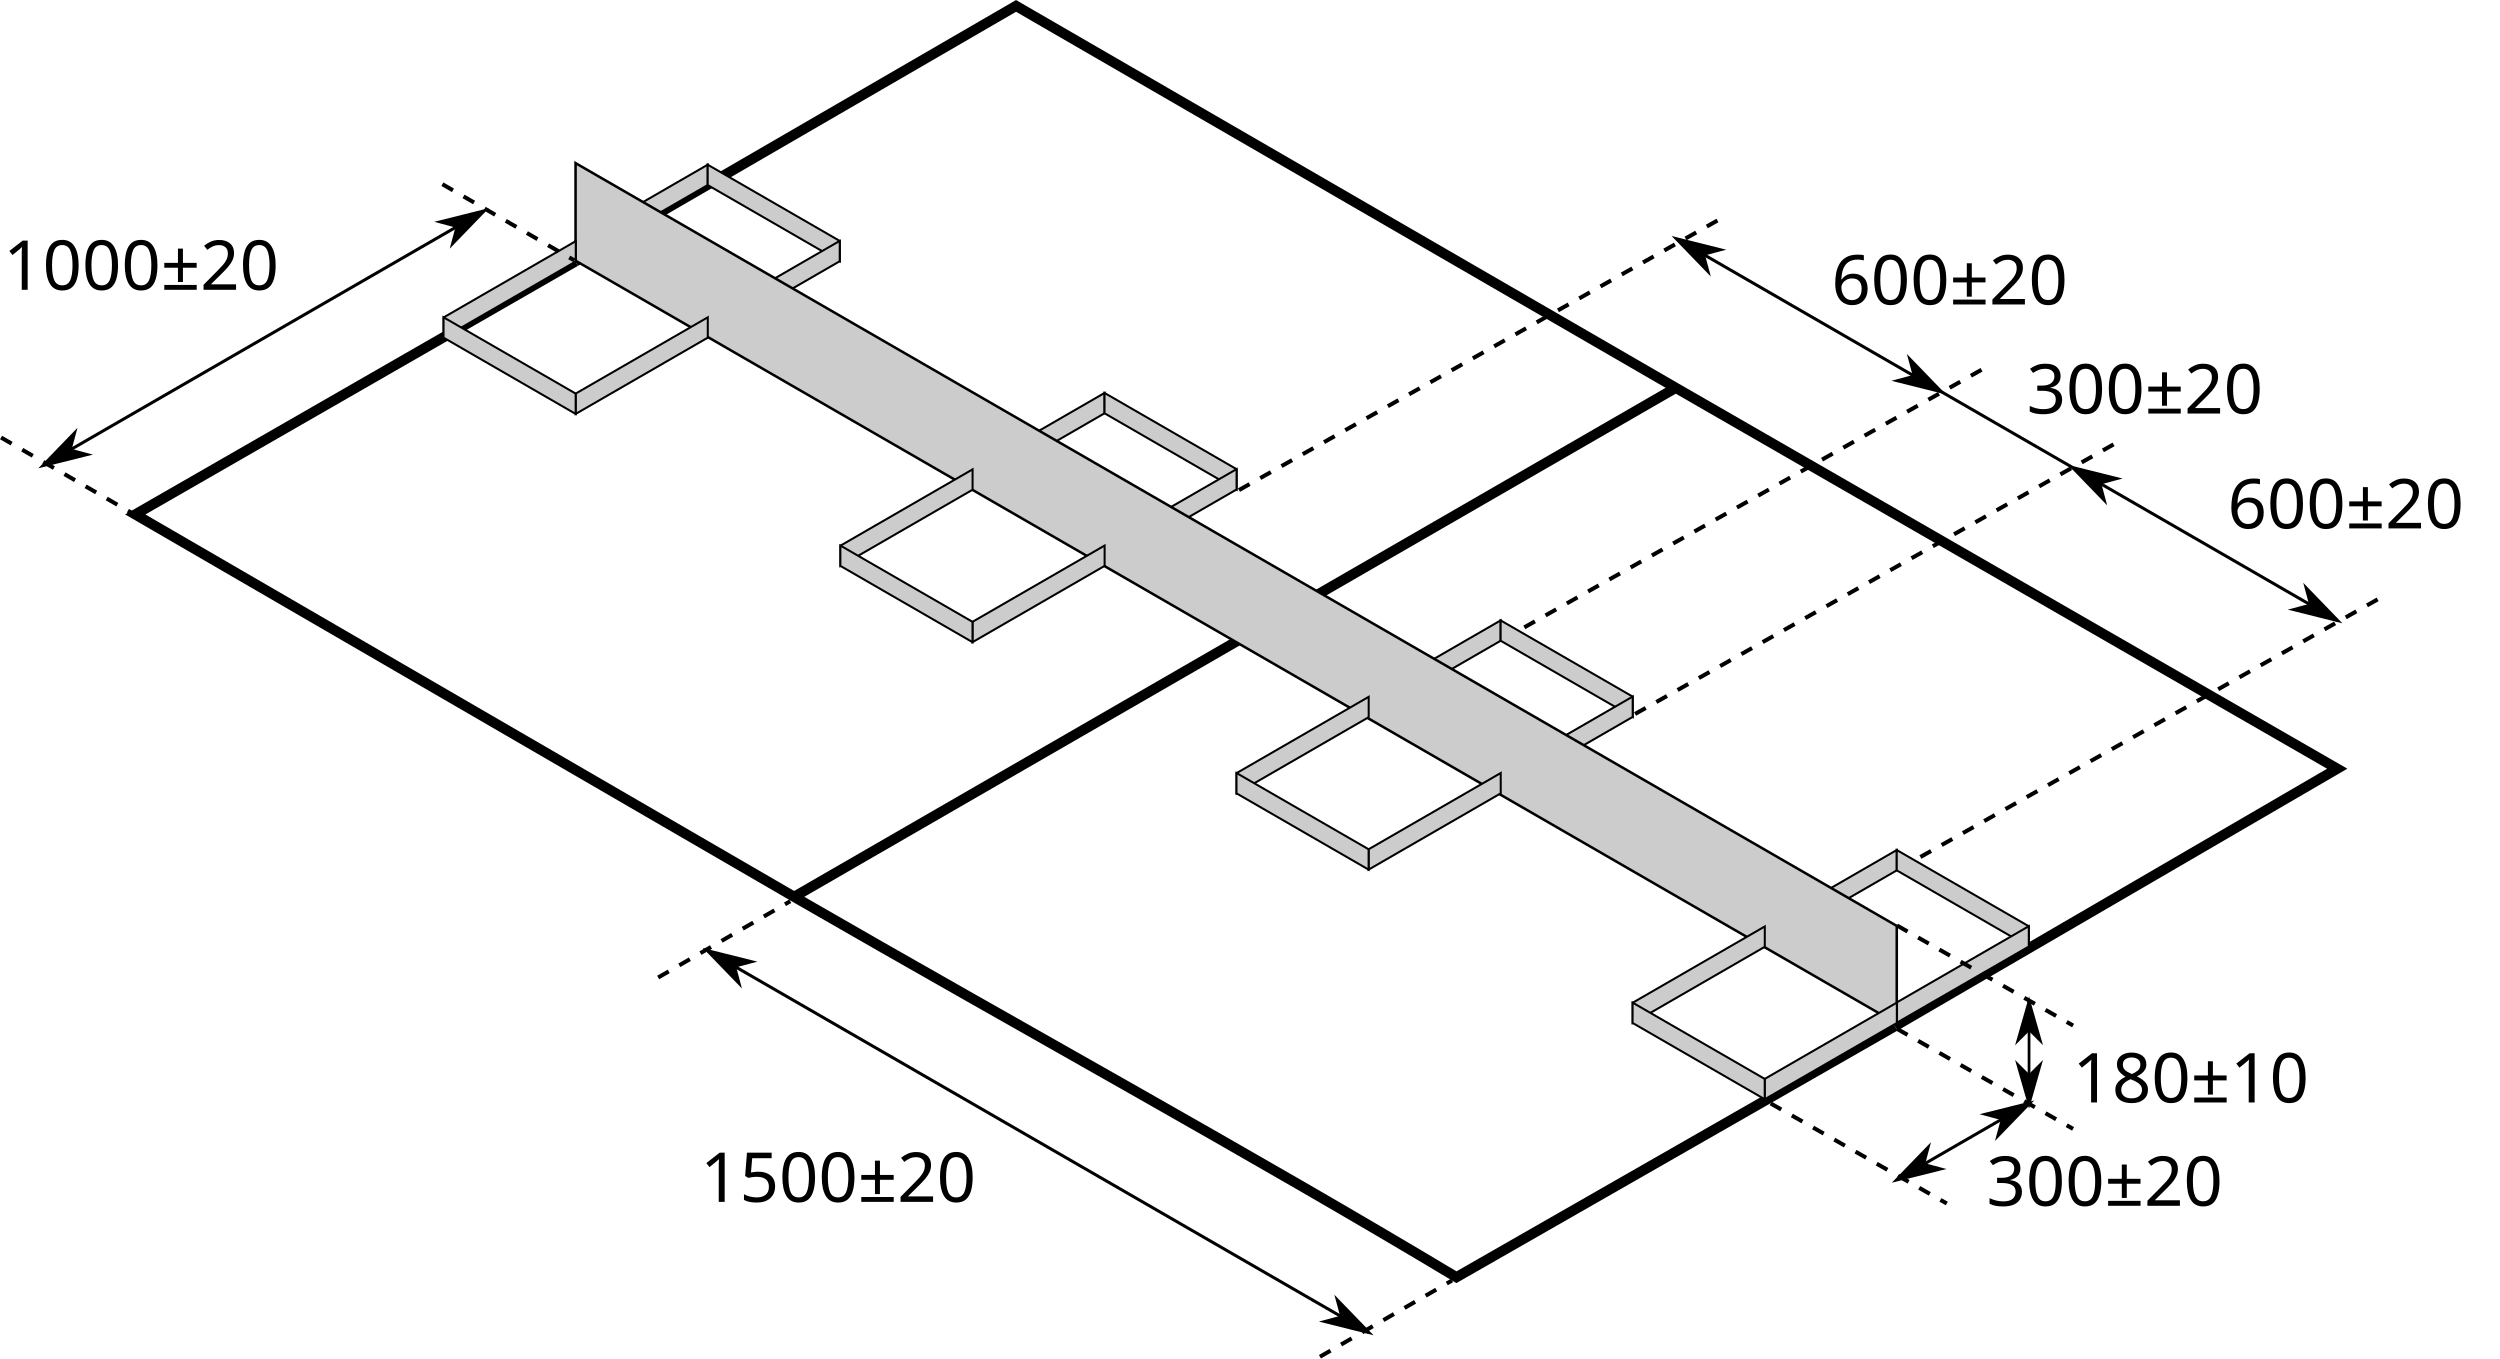
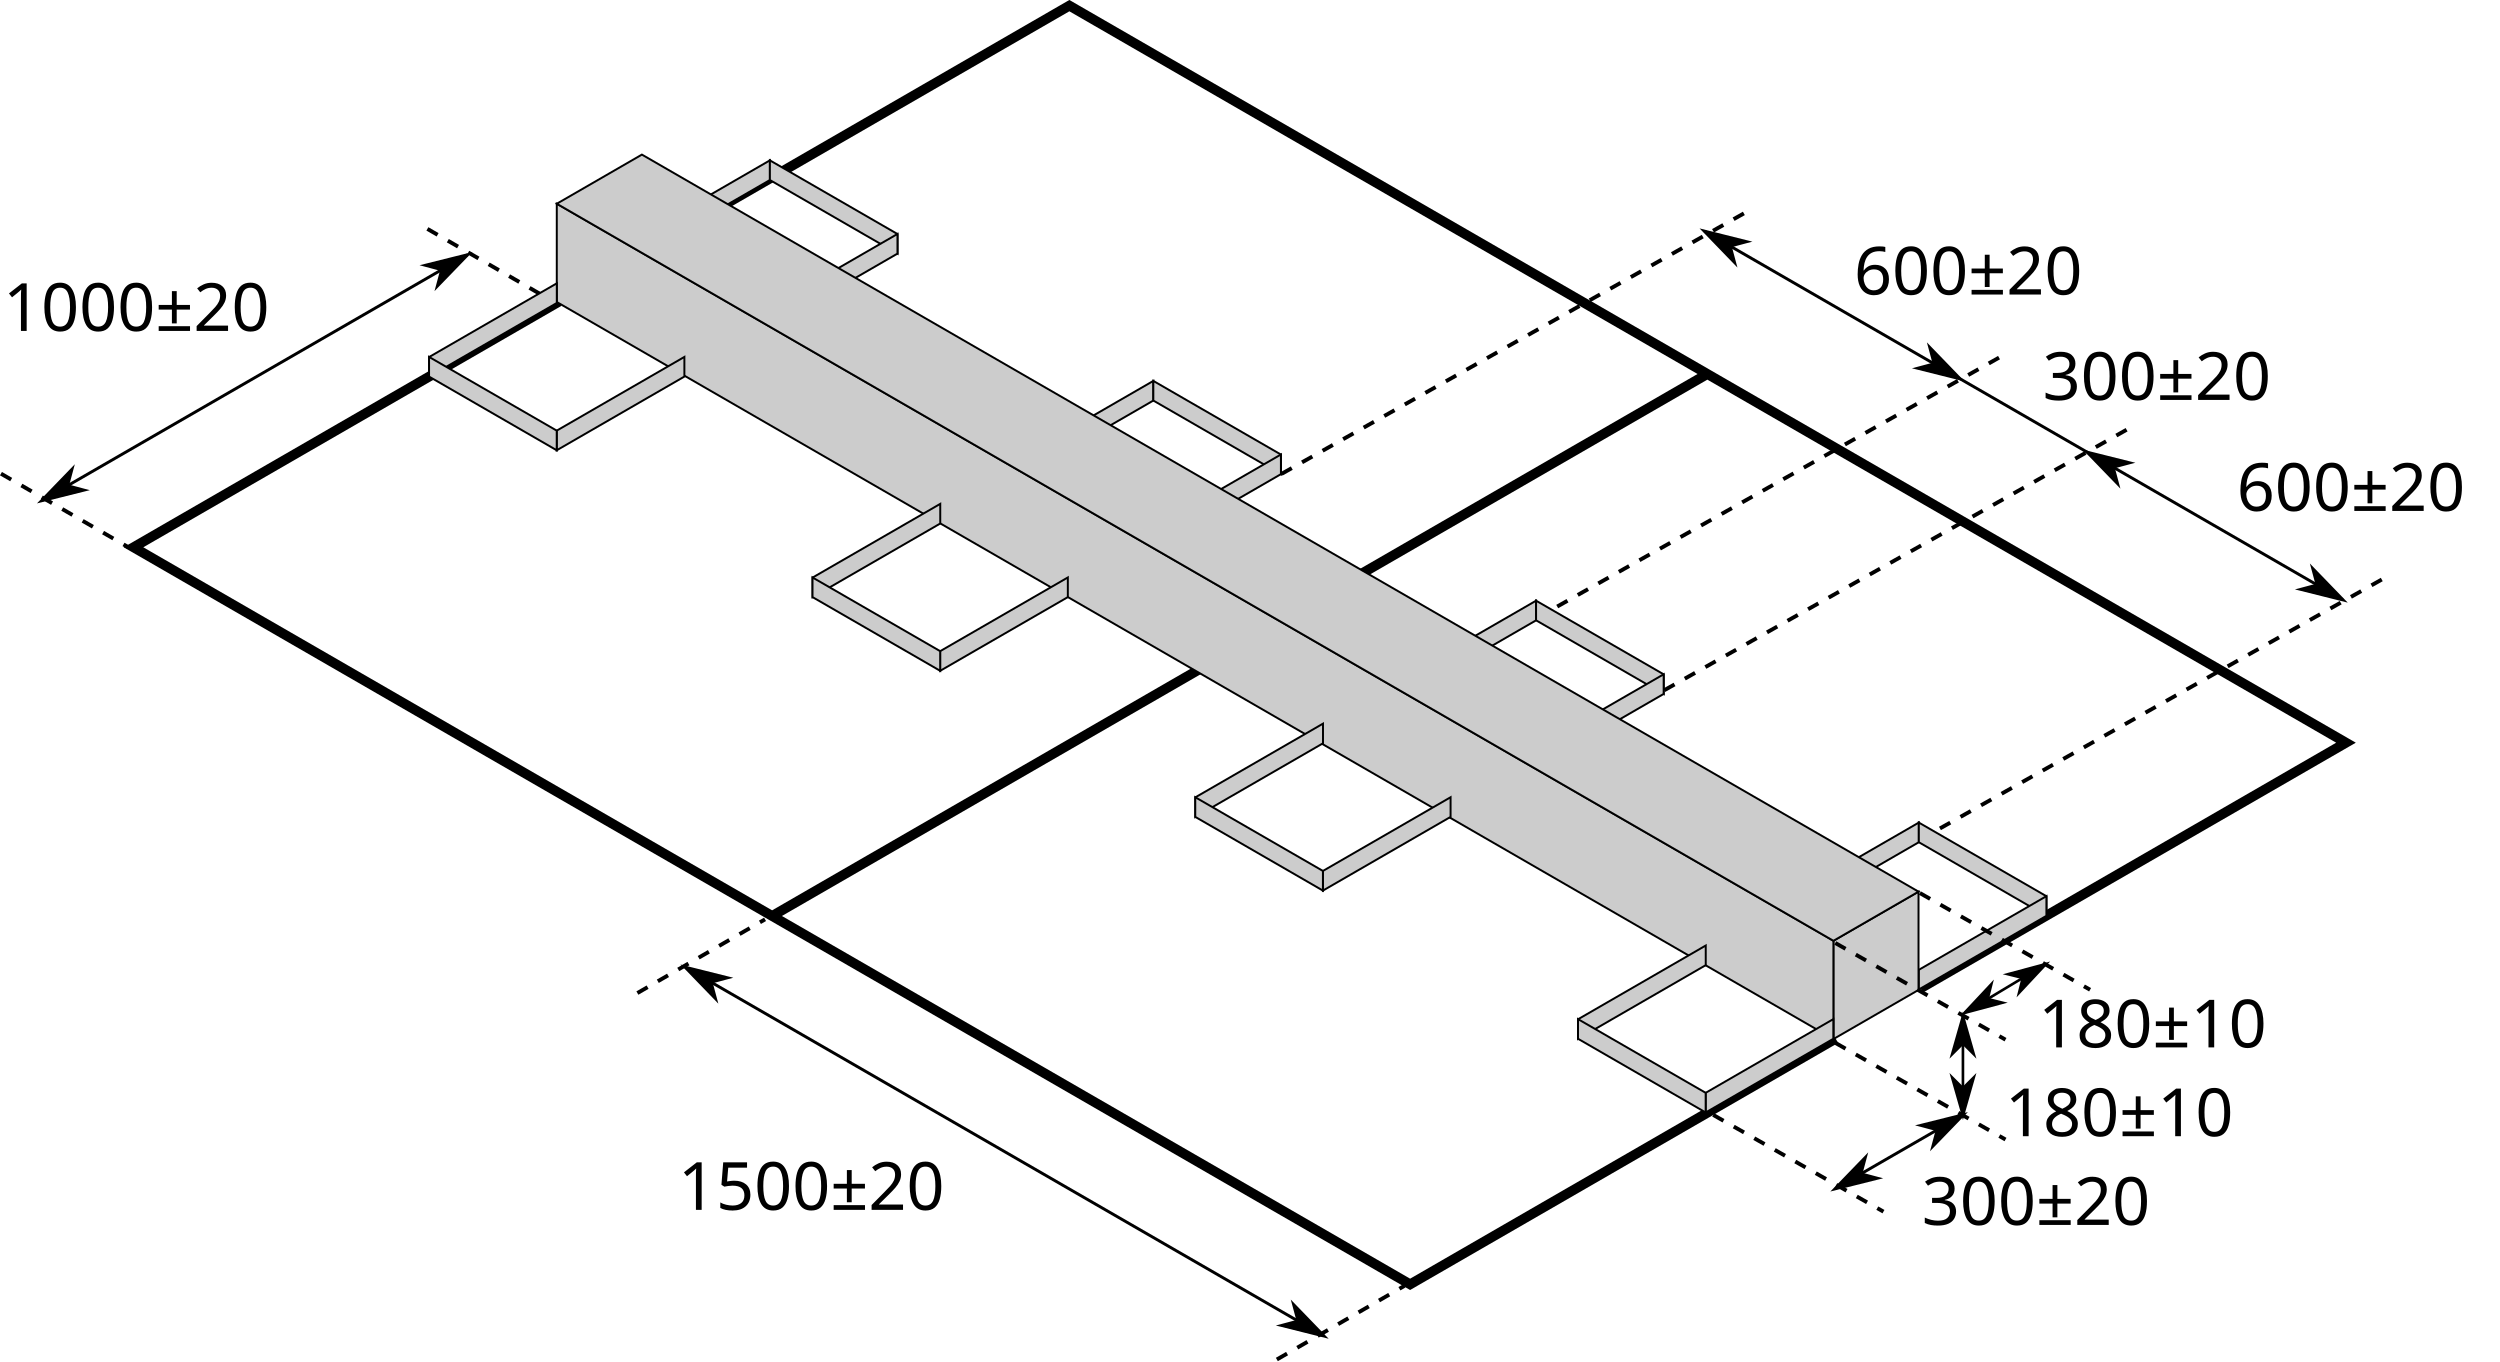
- <svg xmlns="http://www.w3.org/2000/svg" width="870.973" height="473.281" id="svg2" version="1.1">
+ <svg xmlns="http://www.w3.org/2000/svg" width="901.379" height="490.781" id="svg2" version="1.1">
  <defs id="defs4">
    <marker orient="auto" refY="0" refX="0" id="Arrow1Lend" style="overflow:visible">
      <path id="path3969" d="M 0,0 5,-5 -12.5,0 5,5 0,0 z" style="fill-rule:evenodd;stroke:#000000;stroke-width:1pt" transform="matrix(-0.8,0,0,-0.8,-10,0)" />
    </marker>
    <marker orient="auto" refY="0" refX="0" id="Arrow1Lstart" style="overflow:visible">
      <path id="path3966" d="M 0,0 5,-5 -12.5,0 5,5 0,0 z" style="fill-rule:evenodd;stroke:#000000;stroke-width:1pt" transform="matrix(0.8,0,0,0.8,10,0)" />
    </marker>
  </defs>
-   <g id="layer1" transform="translate(-90.9375,-83.28131)">
-     <path style="fill:none;stroke:#000000;stroke-width:3.543;stroke-linecap:butt;stroke-linejoin:miter;stroke-miterlimit:4;stroke-opacity:1;stroke-dasharray:none" d="M 368.199,395.38 675.058,218.215" id="path3850" />
-     <g id="g2995" style="stroke-width:3.543;stroke-miterlimit:4;stroke-dasharray:none" transform="translate(199.426,113.6876)">
-       <path id="path2989" d="M 551.66,327.121 705.777,237.402 475.516,104.814 245.488,-28.346 91.946,60.693" style="fill:none;stroke:#000000;stroke-width:3.543;stroke-linecap:butt;stroke-linejoin:miter;stroke-miterlimit:4;stroke-opacity:1;stroke-dasharray:none" />
-       <path id="path2991" d="m 551.66,327.121 -152.743,87.445 C 328.834,372.477 244.515,326.115 169.516,282.814 L -61.372,148.819 91.946,60.693" style="fill:none;stroke:#000000;stroke-width:3.543;stroke-linecap:butt;stroke-linejoin:miter;stroke-miterlimit:4;stroke-opacity:1;stroke-dasharray:none" />
+   <g id="layer1" transform="translate(-474.5312,384.8438)">
+     <path style="fill:none;stroke:#000000;stroke-width:1.417;stroke-linecap:butt;stroke-linejoin:miter;stroke-miterlimit:4;stroke-opacity:1;stroke-dasharray:4.252, 4.252;stroke-dashoffset:0" d="m 628.63,-302.313 46.029,26.575" id="path3956" />
+     <path id="path3958" d="m 474.88,-214.063 46.029,26.575" style="fill:none;stroke:#000000;stroke-width:1.417;stroke-linecap:butt;stroke-linejoin:miter;stroke-miterlimit:4;stroke-opacity:1;stroke-dasharray:4.252, 4.252;stroke-dashoffset:0" />
+     <path style="fill:none;stroke:#000000;stroke-width:1.063;stroke-linecap:butt;stroke-linejoin:miter;stroke-miterlimit:4;stroke-opacity:1;stroke-dasharray:none;marker-start:url(#Arrow1Lstart);marker-end:url(#Arrow1Lend)" d="m 489.632,-204.37 153.43,-88.583" id="path3960" />
+     <text xml:space="preserve" style="font-size:40px;font-style:normal;font-weight:normal;line-height:125%;letter-spacing:0px;word-spacing:0px;fill:#000000;fill-opacity:1;stroke:none;font-family:Sans" x="475.632" y="-265.52" id="text7220">
+       <tspan id="tspan7222" x="475.632" y="-265.52" style="font-size:24px">1000±20</tspan>
+     </text>
+     <path style="fill:none;stroke:#000000;stroke-width:1.417;stroke-linecap:butt;stroke-linejoin:miter;stroke-miterlimit:4;stroke-opacity:1;stroke-dasharray:4.252, 4.252;stroke-dashoffset:0" d="m 1166.578,-81.979 167.942,-94.62" id="path4970" />
+     <path style="fill:none;stroke:#000000;stroke-width:1.417;stroke-linecap:butt;stroke-linejoin:miter;stroke-miterlimit:4;stroke-opacity:1;stroke-dasharray:4.252, 4.252;stroke-dashoffset:0" d="m 1028.578,-161.979 167.942,-94.62" id="path4968" />
+     <path id="path4966" d="m 1074.578,-135.979 167.942,-94.62" style="fill:none;stroke:#000000;stroke-width:1.417;stroke-linecap:butt;stroke-linejoin:miter;stroke-miterlimit:4;stroke-opacity:1;stroke-dasharray:4.252, 4.252;stroke-dashoffset:0" />
+     <path id="path4972" d="m 936.578,-213.979 167.942,-94.62" style="fill:none;stroke:#000000;stroke-width:1.417;stroke-linecap:butt;stroke-linejoin:miter;stroke-miterlimit:4;stroke-opacity:1;stroke-dasharray:4.252, 4.252;stroke-dashoffset:0" />
+     <path style="fill:none;stroke:#000000;stroke-width:1.063;stroke-linecap:butt;stroke-linejoin:miter;stroke-miterlimit:4;stroke-opacity:1;stroke-dasharray:none;marker-start:url(#Arrow1Lstart);marker-end:url(#Arrow1Lend)" d="m 1089.091,-301.465 92.058,53.15" id="path6448" />
+     <path style="fill:none;stroke:#000000;stroke-width:1.063;stroke-linecap:butt;stroke-linejoin:miter;stroke-miterlimit:4;stroke-opacity:1;stroke-dasharray:none;marker-start:url(#Arrow1Lstart);marker-end:url(#Arrow1Lend)" d="m 1227.177,-221.74 92.058,53.15" id="path6450" />
+     <path style="fill:none;stroke:#000000;stroke-width:1.063;stroke-linecap:butt;stroke-linejoin:miter;stroke-miterlimit:4;stroke-opacity:1;stroke-dasharray:none" d="m 1181.149,-248.315 46.029,26.575" id="path6820" />
+     <text xml:space="preserve" style="font-size:40px;font-style:normal;font-weight:normal;line-height:125%;letter-spacing:0px;word-spacing:0px;fill:#000000;fill-opacity:1;stroke:none;font-family:Sans" x="1143" y="-278.638" id="text7196">
+       <tspan id="tspan7198" x="1143" y="-278.638" style="font-size:24px">600±20</tspan>
+     </text>
+     <text id="text7200" y="-240.638" x="1211" style="font-size:40px;font-style:normal;font-weight:normal;line-height:125%;letter-spacing:0px;word-spacing:0px;fill:#000000;fill-opacity:1;stroke:none;font-family:Sans" xml:space="preserve">
+       <tspan style="font-size:24px" y="-240.638" x="1211" id="tspan7202">300±20</tspan>
+     </text>
+     <text xml:space="preserve" style="font-size:40px;font-style:normal;font-weight:normal;line-height:125%;letter-spacing:0px;word-spacing:0px;fill:#000000;fill-opacity:1;stroke:none;font-family:Sans" x="1281" y="-200.638" id="text7204">
+       <tspan id="tspan7206" x="1281" y="-200.638" style="font-size:24px">600±20</tspan>
+     </text>
+     <path d="M 753.549,-54.947 906.979,-143.529 M 1136.38,-10.356 982.95,78.227 753.129,-54.46 522.661,-187.521 l 153.43,-88.583" style="fill:none;stroke:#000000;stroke-width:3.543;stroke-linecap:butt;stroke-linejoin:miter;stroke-miterlimit:4;stroke-opacity:1;stroke-dasharray:none" id="path7277" />
+     <path id="path7273" style="fill:none;stroke:#000000;stroke-width:3.543;stroke-linecap:butt;stroke-linejoin:miter;stroke-miterlimit:4;stroke-opacity:1;stroke-dasharray:none" d="m 1089.492,-249.638 -153.43,88.583 m -229.401,-133.173 153.43,-88.583 229.821,132.687 230.469,133.061 -153.43,88.583" />
+     <g id="g7242" transform="translate(414.6219,-467.6905)">
+       <g style="fill:#cccccc" transform="matrix(-1,0,0,-1,1258.061,731.9825)" id="g3863">
+         <path transform="translate(0,2.5390623e-6)" id="path3865" d="m 552.347,325.984 -46.029,26.575 0,-7.087 46.029,-26.575 z" style="fill:#cccccc;stroke:#000000;stroke-width:0.709;stroke-linecap:butt;stroke-linejoin:miter;stroke-miterlimit:4;stroke-opacity:1;stroke-dasharray:none" />
+         <path transform="translate(0,2.5390623e-6)" id="path3869" d="m 460.289,318.898 46.029,26.575 0,7.087 -46.029,-26.575 z" style="fill:#cccccc;fill-opacity:1;stroke:#000000;stroke-width:0.709;stroke-linecap:butt;stroke-linejoin:miter;stroke-miterlimit:4;stroke-opacity:1;stroke-dasharray:none" />
+         <path style="fill:#cccccc;stroke:#000000;stroke-width:0.709;stroke-linecap:butt;stroke-linejoin:miter;stroke-miterlimit:4;stroke-opacity:1;stroke-dasharray:none" d="m 506.347,299.448 -46.029,26.575 0,-7.087 46.029,-26.575 z" id="path3867" />
+       </g>
+       <g id="g3903" transform="matrix(-1,0,0,-1,843.8094,493.2249)" style="fill:#cccccc">
+         <path style="fill:#cccccc;stroke:#000000;stroke-width:0.709;stroke-linecap:butt;stroke-linejoin:miter;stroke-miterlimit:4;stroke-opacity:1;stroke-dasharray:none" d="m 552.347,325.984 -46.029,26.575 0,-7.087 46.029,-26.575 z" id="path3905" transform="translate(0,2.5390623e-6)" />
+         <path style="fill:#cccccc;fill-opacity:1;stroke:#000000;stroke-width:0.709;stroke-linecap:butt;stroke-linejoin:miter;stroke-miterlimit:4;stroke-opacity:1;stroke-dasharray:none" d="m 460.289,318.898 46.029,26.575 0,7.087 -46.029,-26.575 z" id="path3907" transform="translate(0,2.5390623e-6)" />
+         <path id="path3909" d="m 506.347,299.448 -46.029,26.575 0,-7.087 46.029,-26.575 z" style="fill:#cccccc;stroke:#000000;stroke-width:0.709;stroke-linecap:butt;stroke-linejoin:miter;stroke-miterlimit:4;stroke-opacity:1;stroke-dasharray:none" />
+       </g>
+       <g style="fill:#cccccc" transform="matrix(-1,0,0,-1,982.062,572.7401)" id="g3887">
+         <path transform="translate(0,2.5390623e-6)" id="path3889" d="m 552.347,325.984 -46.029,26.575 0,-7.087 46.029,-26.575 z" style="fill:#cccccc;stroke:#000000;stroke-width:0.709;stroke-linecap:butt;stroke-linejoin:miter;stroke-miterlimit:4;stroke-opacity:1;stroke-dasharray:none" />
+         <path transform="translate(0,2.5390623e-6)" id="path3891" d="m 460.289,318.898 46.029,26.575 0,7.087 -46.029,-26.575 z" style="fill:#cccccc;fill-opacity:1;stroke:#000000;stroke-width:0.709;stroke-linecap:butt;stroke-linejoin:miter;stroke-miterlimit:4;stroke-opacity:1;stroke-dasharray:none" />
+         <path style="fill:#cccccc;stroke:#000000;stroke-width:0.709;stroke-linecap:butt;stroke-linejoin:miter;stroke-miterlimit:4;stroke-opacity:1;stroke-dasharray:none" d="m 506.347,299.448 -46.029,26.575 0,-7.087 46.029,-26.575 z" id="path3893" />
+       </g>
+       <g id="g3871" transform="matrix(-1,0,0,-1,1120.061,651.9825)" style="fill:#cccccc">
+         <path style="fill:#cccccc;stroke:#000000;stroke-width:0.709;stroke-linecap:butt;stroke-linejoin:miter;stroke-miterlimit:4;stroke-opacity:1;stroke-dasharray:none" d="m 552.347,325.984 -46.029,26.575 0,-7.087 46.029,-26.575 z" id="path3873" transform="translate(0,2.5390623e-6)" />
+         <path style="fill:#cccccc;fill-opacity:1;stroke:#000000;stroke-width:0.709;stroke-linecap:butt;stroke-linejoin:miter;stroke-miterlimit:4;stroke-opacity:1;stroke-dasharray:none" d="m 460.289,318.898 46.029,26.575 0,7.087 -46.029,-26.575 z" id="path3875" transform="translate(0,2.5390623e-6)" />
+         <path id="path3877" d="m 506.347,299.448 -46.029,26.575 0,-7.087 46.029,-26.575 z" style="fill:#cccccc;stroke:#000000;stroke-width:0.709;stroke-linecap:butt;stroke-linejoin:miter;stroke-miterlimit:4;stroke-opacity:1;stroke-dasharray:none" />
+       </g>
    </g>
-     <path style="fill:none;stroke:#000000;stroke-width:1.417;stroke-linecap:butt;stroke-linejoin:miter;stroke-miterlimit:4;stroke-opacity:1;stroke-dasharray:4.252, 4.252;stroke-dashoffset:0" d="M 752.578,386.021 920.52,291.402" id="path4970" />
-     <g id="g3863" transform="matrix(-1,0,0,-1,1258.061,731.9825)" style="fill:#cccccc">
-       <path style="fill:#cccccc;stroke:#000000;stroke-width:0.709;stroke-linecap:butt;stroke-linejoin:miter;stroke-miterlimit:4;stroke-opacity:1;stroke-dasharray:none" d="m 552.347,325.984 -46.029,26.575 0,-7.087 46.029,-26.575 z" id="path3865" transform="translate(0,2.5390623e-6)" />
-       <path style="fill:#cccccc;fill-opacity:1;stroke:#000000;stroke-width:0.709;stroke-linecap:butt;stroke-linejoin:miter;stroke-miterlimit:4;stroke-opacity:1;stroke-dasharray:none" d="m 460.289,318.898 46.029,26.575 0,7.087 -46.029,-26.575 z" id="path3869" transform="translate(0,2.5390623e-6)" />
-       <path id="path3867" d="m 506.347,299.448 -46.029,26.575 0,-7.087 46.029,-26.575 z" style="fill:#cccccc;stroke:#000000;stroke-width:0.709;stroke-linecap:butt;stroke-linejoin:miter;stroke-miterlimit:4;stroke-opacity:1;stroke-dasharray:none" />
+     <g id="g7266" transform="translate(214.9901,-424.7716)" style="stroke-width:0.709;stroke-miterlimit:4;stroke-dasharray:none">
+       <path transform="translate(90.9375,-864.3036)" id="path7260" d="m 829.641,1278.87 0,-35.433 30.686,-17.716 0,35.433 z" style="fill:#cccccc;fill-opacity:1;stroke:#000000;stroke-width:0.709;stroke-linecap:butt;stroke-linejoin:miter;stroke-miterlimit:4;stroke-opacity:1;stroke-dasharray:none" />
+       <path transform="translate(90.9375,-864.3036)" id="path7262" d="m 829.641,1243.437 -460.289,-265.748 0,35.433 460.289,265.748 z" style="fill:#cccccc;fill-opacity:1;stroke:#000000;stroke-width:0.709;stroke-linecap:butt;stroke-linejoin:miter;stroke-miterlimit:4;stroke-opacity:1;stroke-dasharray:none" />
+       <path transform="translate(90.9375,-864.3036)" id="path7264" d="m 369.352,977.689 30.686,-17.717 460.289,265.748 -30.686,17.716 z" style="fill:#cccccc;fill-opacity:1;stroke:#000000;stroke-width:0.709;stroke-linecap:butt;stroke-linejoin:miter;stroke-miterlimit:4;stroke-opacity:1;stroke-dasharray:none" />
    </g>
    <g id="g2999" transform="translate(-459.8929,-268.6148)" style="stroke-width:0.886;stroke-miterlimit:4;stroke-dasharray:none" />
-     <g style="fill:#cccccc" transform="matrix(-1,0,0,-1,843.8094,493.2249)" id="g3903">
-       <path transform="translate(0,2.5390623e-6)" id="path3905" d="m 552.347,325.984 -46.029,26.575 0,-7.087 46.029,-26.575 z" style="fill:#cccccc;stroke:#000000;stroke-width:0.709;stroke-linecap:butt;stroke-linejoin:miter;stroke-miterlimit:4;stroke-opacity:1;stroke-dasharray:none" />
-       <path transform="translate(0,2.5390623e-6)" id="path3907" d="m 460.289,318.898 46.029,26.575 0,7.087 -46.029,-26.575 z" style="fill:#cccccc;fill-opacity:1;stroke:#000000;stroke-width:0.709;stroke-linecap:butt;stroke-linejoin:miter;stroke-miterlimit:4;stroke-opacity:1;stroke-dasharray:none" />
-       <path style="fill:#cccccc;stroke:#000000;stroke-width:0.709;stroke-linecap:butt;stroke-linejoin:miter;stroke-miterlimit:4;stroke-opacity:1;stroke-dasharray:none" d="m 506.347,299.448 -46.029,26.575 0,-7.087 46.029,-26.575 z" id="path3909" />
+     <g id="g7224" transform="translate(383.7666,-449.9846)">
+       <g transform="translate(-214.8266,-125.0701)" id="g3911" style="fill:#cccccc">
+         <path transform="translate(0,2.5390623e-6)" id="path3913" d="m 552.347,325.984 -46.029,26.575 0,-7.087 46.029,-26.575 z" style="fill:#cccccc;stroke:#000000;stroke-width:0.709;stroke-linecap:butt;stroke-linejoin:miter;stroke-miterlimit:4;stroke-opacity:1;stroke-dasharray:none" />
+         <path style="fill:#cccccc;stroke:#000000;stroke-width:0.709;stroke-linecap:butt;stroke-linejoin:miter;stroke-miterlimit:4;stroke-opacity:1;stroke-dasharray:none" d="m 506.347,299.448 -46.029,26.575 0,-7.087 46.029,-26.575 z" id="path3915" />
+         <path transform="translate(0,2.5390623e-6)" id="path3917" d="m 460.289,318.898 46.029,26.575 0,7.087 -46.029,-26.575 z" style="fill:#cccccc;fill-opacity:1;stroke:#000000;stroke-width:0.709;stroke-linecap:butt;stroke-linejoin:miter;stroke-miterlimit:4;stroke-opacity:1;stroke-dasharray:none" />
+       </g>
+       <g transform="translate(199.426,113.6876)" style="fill:#cccccc" id="g3858">
+         <path style="fill:#cccccc;stroke:#000000;stroke-width:0.709;stroke-linecap:butt;stroke-linejoin:miter;stroke-miterlimit:4;stroke-opacity:1;stroke-dasharray:none" d="m 552.347,325.984 -46.029,26.575 0,-7.087 46.029,-26.575 z" id="path3852" transform="translate(0,2.5390623e-6)" />
+         <path id="path3854" d="m 506.347,299.448 -46.029,26.575 0,-7.087 46.029,-26.575 z" style="fill:#cccccc;stroke:#000000;stroke-width:0.709;stroke-linecap:butt;stroke-linejoin:miter;stroke-miterlimit:4;stroke-opacity:1;stroke-dasharray:none" />
+         <path style="fill:#cccccc;fill-opacity:1;stroke:#000000;stroke-width:0.709;stroke-linecap:butt;stroke-linejoin:miter;stroke-miterlimit:4;stroke-opacity:1;stroke-dasharray:none" d="m 460.289,318.898 46.029,26.575 0,7.087 -46.029,-26.575 z" id="path3856" transform="translate(0,2.5390623e-6)" />
+       </g>
+       <g transform="translate(61.42604,33.68755)" id="g3879" style="fill:#cccccc">
+         <path transform="translate(0,2.5390623e-6)" id="path3881" d="m 552.347,325.984 -46.029,26.575 0,-7.087 46.029,-26.575 z" style="fill:#cccccc;stroke:#000000;stroke-width:0.709;stroke-linecap:butt;stroke-linejoin:miter;stroke-miterlimit:4;stroke-opacity:1;stroke-dasharray:none" />
+         <path style="fill:#cccccc;stroke:#000000;stroke-width:0.709;stroke-linecap:butt;stroke-linejoin:miter;stroke-miterlimit:4;stroke-opacity:1;stroke-dasharray:none" d="m 506.347,299.448 -46.029,26.575 0,-7.087 46.029,-26.575 z" id="path3883" />
+         <path transform="translate(0,2.5390623e-6)" id="path3885" d="m 460.289,318.898 46.029,26.575 0,7.087 -46.029,-26.575 z" style="fill:#cccccc;fill-opacity:1;stroke:#000000;stroke-width:0.709;stroke-linecap:butt;stroke-linejoin:miter;stroke-miterlimit:4;stroke-opacity:1;stroke-dasharray:none" />
+       </g>
+       <g style="fill:#cccccc" id="g3895" transform="translate(-76.57396,-45.55484)">
+         <path style="fill:#cccccc;stroke:#000000;stroke-width:0.709;stroke-linecap:butt;stroke-linejoin:miter;stroke-miterlimit:4;stroke-opacity:1;stroke-dasharray:none" d="m 552.347,325.984 -46.029,26.575 0,-7.087 46.029,-26.575 z" id="path3897" transform="translate(0,2.5390623e-6)" />
+         <path id="path3899" d="m 506.347,299.448 -46.029,26.575 0,-7.087 46.029,-26.575 z" style="fill:#cccccc;stroke:#000000;stroke-width:0.709;stroke-linecap:butt;stroke-linejoin:miter;stroke-miterlimit:4;stroke-opacity:1;stroke-dasharray:none" />
+         <path style="fill:#cccccc;fill-opacity:1;stroke:#000000;stroke-width:0.709;stroke-linecap:butt;stroke-linejoin:miter;stroke-miterlimit:4;stroke-opacity:1;stroke-dasharray:none" d="m 460.289,318.898 46.029,26.575 0,7.087 -46.029,-26.575 z" id="path3901" transform="translate(0,2.5390623e-6)" />
+       </g>
    </g>
-     <g id="g3887" transform="matrix(-1,0,0,-1,982.062,572.7401)" style="fill:#cccccc">
-       <path style="fill:#cccccc;stroke:#000000;stroke-width:0.709;stroke-linecap:butt;stroke-linejoin:miter;stroke-miterlimit:4;stroke-opacity:1;stroke-dasharray:none" d="m 552.347,325.984 -46.029,26.575 0,-7.087 46.029,-26.575 z" id="path3889" transform="translate(0,2.5390623e-6)" />
-       <path style="fill:#cccccc;fill-opacity:1;stroke:#000000;stroke-width:0.709;stroke-linecap:butt;stroke-linejoin:miter;stroke-miterlimit:4;stroke-opacity:1;stroke-dasharray:none" d="m 460.289,318.898 46.029,26.575 0,7.087 -46.029,-26.575 z" id="path3891" transform="translate(0,2.5390623e-6)" />
-       <path id="path3893" d="m 506.347,299.448 -46.029,26.575 0,-7.087 46.029,-26.575 z" style="fill:#cccccc;stroke:#000000;stroke-width:0.709;stroke-linecap:butt;stroke-linejoin:miter;stroke-miterlimit:4;stroke-opacity:1;stroke-dasharray:none" />
-     </g>
-     <path style="fill:none;stroke:#000000;stroke-width:1.417;stroke-linecap:butt;stroke-linejoin:miter;stroke-miterlimit:4;stroke-opacity:1;stroke-dasharray:4.252, 4.252;stroke-dashoffset:0" d="M 614.578,306.021 782.52,211.402" id="path4968" />
-     <g style="fill:#cccccc" transform="matrix(-1,0,0,-1,1120.061,651.9825)" id="g3871">
-       <path transform="translate(0,2.5390623e-6)" id="path3873" d="m 552.347,325.984 -46.029,26.575 0,-7.087 46.029,-26.575 z" style="fill:#cccccc;stroke:#000000;stroke-width:0.709;stroke-linecap:butt;stroke-linejoin:miter;stroke-miterlimit:4;stroke-opacity:1;stroke-dasharray:none" />
-       <path transform="translate(0,2.5390623e-6)" id="path3875" d="m 460.289,318.898 46.029,26.575 0,7.087 -46.029,-26.575 z" style="fill:#cccccc;fill-opacity:1;stroke:#000000;stroke-width:0.709;stroke-linecap:butt;stroke-linejoin:miter;stroke-miterlimit:4;stroke-opacity:1;stroke-dasharray:none" />
-       <path style="fill:#cccccc;stroke:#000000;stroke-width:0.709;stroke-linecap:butt;stroke-linejoin:miter;stroke-miterlimit:4;stroke-opacity:1;stroke-dasharray:none" d="m 506.347,299.448 -46.029,26.575 0,-7.087 46.029,-26.575 z" id="path3877" />
-     </g>
-     <g id="g3078" style="fill:#cccccc;fill-opacity:1;stroke-width:0.886;stroke-miterlimit:4;stroke-dasharray:none" transform="translate(200.0867,114.1697)">
-       <path id="path2993" d="M 91.371,25.94 321.516,158.814 551.66,291.688 l 0,34 L 321.516,192.814 91.371,59.94 z" style="fill:#cccccc;fill-opacity:1;stroke:#000000;stroke-width:0.886;stroke-linecap:butt;stroke-linejoin:miter;stroke-miterlimit:4;stroke-opacity:1;stroke-dasharray:none" />
-     </g>
-     <g style="fill:#cccccc" id="g3911" transform="translate(-214.8266,-125.0701)">
-       <path style="fill:#cccccc;stroke:#000000;stroke-width:0.709;stroke-linecap:butt;stroke-linejoin:miter;stroke-miterlimit:4;stroke-opacity:1;stroke-dasharray:none" d="m 552.347,325.984 -46.029,26.575 0,-7.087 46.029,-26.575 z" id="path3913" transform="translate(0,2.5390623e-6)" />
-       <path id="path3915" d="m 506.347,299.448 -46.029,26.575 0,-7.087 46.029,-26.575 z" style="fill:#cccccc;stroke:#000000;stroke-width:0.709;stroke-linecap:butt;stroke-linejoin:miter;stroke-miterlimit:4;stroke-opacity:1;stroke-dasharray:none" />
-       <path style="fill:#cccccc;fill-opacity:1;stroke:#000000;stroke-width:0.709;stroke-linecap:butt;stroke-linejoin:miter;stroke-miterlimit:4;stroke-opacity:1;stroke-dasharray:none" d="m 460.289,318.898 46.029,26.575 0,7.087 -46.029,-26.575 z" id="path3917" transform="translate(0,2.5390623e-6)" />
-     </g>
-     <g id="g3858" style="fill:#cccccc" transform="translate(199.426,113.6876)">
-       <path transform="translate(0,2.5390623e-6)" id="path3852" d="m 552.347,325.984 -46.029,26.575 0,-7.087 46.029,-26.575 z" style="fill:#cccccc;stroke:#000000;stroke-width:0.709;stroke-linecap:butt;stroke-linejoin:miter;stroke-miterlimit:4;stroke-opacity:1;stroke-dasharray:none" />
-       <path style="fill:#cccccc;stroke:#000000;stroke-width:0.709;stroke-linecap:butt;stroke-linejoin:miter;stroke-miterlimit:4;stroke-opacity:1;stroke-dasharray:none" d="m 506.347,299.448 -46.029,26.575 0,-7.087 46.029,-26.575 z" id="path3854" />
-       <path transform="translate(0,2.5390623e-6)" id="path3856" d="m 460.289,318.898 46.029,26.575 0,7.087 -46.029,-26.575 z" style="fill:#cccccc;fill-opacity:1;stroke:#000000;stroke-width:0.709;stroke-linecap:butt;stroke-linejoin:miter;stroke-miterlimit:4;stroke-opacity:1;stroke-dasharray:none" />
-     </g>
-     <g style="fill:#cccccc" id="g3879" transform="translate(61.42604,33.68755)">
-       <path style="fill:#cccccc;stroke:#000000;stroke-width:0.709;stroke-linecap:butt;stroke-linejoin:miter;stroke-miterlimit:4;stroke-opacity:1;stroke-dasharray:none" d="m 552.347,325.984 -46.029,26.575 0,-7.087 46.029,-26.575 z" id="path3881" transform="translate(0,2.5390623e-6)" />
-       <path id="path3883" d="m 506.347,299.448 -46.029,26.575 0,-7.087 46.029,-26.575 z" style="fill:#cccccc;stroke:#000000;stroke-width:0.709;stroke-linecap:butt;stroke-linejoin:miter;stroke-miterlimit:4;stroke-opacity:1;stroke-dasharray:none" />
-       <path style="fill:#cccccc;fill-opacity:1;stroke:#000000;stroke-width:0.709;stroke-linecap:butt;stroke-linejoin:miter;stroke-miterlimit:4;stroke-opacity:1;stroke-dasharray:none" d="m 460.289,318.898 46.029,26.575 0,7.087 -46.029,-26.575 z" id="path3885" transform="translate(0,2.5390623e-6)" />
-     </g>
-     <g transform="translate(-76.57396,-45.55484)" id="g3895" style="fill:#cccccc">
-       <path transform="translate(0,2.5390623e-6)" id="path3897" d="m 552.347,325.984 -46.029,26.575 0,-7.087 46.029,-26.575 z" style="fill:#cccccc;stroke:#000000;stroke-width:0.709;stroke-linecap:butt;stroke-linejoin:miter;stroke-miterlimit:4;stroke-opacity:1;stroke-dasharray:none" />
-       <path style="fill:#cccccc;stroke:#000000;stroke-width:0.709;stroke-linecap:butt;stroke-linejoin:miter;stroke-miterlimit:4;stroke-opacity:1;stroke-dasharray:none" d="m 506.347,299.448 -46.029,26.575 0,-7.087 46.029,-26.575 z" id="path3899" />
-       <path transform="translate(0,2.5390623e-6)" id="path3901" d="m 460.289,318.898 46.029,26.575 0,7.087 -46.029,-26.575 z" style="fill:#cccccc;fill-opacity:1;stroke:#000000;stroke-width:0.709;stroke-linecap:butt;stroke-linejoin:miter;stroke-miterlimit:4;stroke-opacity:1;stroke-dasharray:none" />
-     </g>
-     <path id="path3923" d="m 751.806,441.709 61.372,34.866" style="fill:none;stroke:#000000;stroke-width:1.417;stroke-linecap:butt;stroke-linejoin:miter;stroke-miterlimit:4;stroke-opacity:1;stroke-dasharray:4.252, 4.252;stroke-dashoffset:0" />
-     <path id="path3933" d="m 550.792,555.953 46.029,-26.575" style="fill:none;stroke:#000000;stroke-width:1.417;stroke-linecap:butt;stroke-linejoin:miter;stroke-miterlimit:4;stroke-opacity:1;stroke-dasharray:4.252, 4.252;stroke-dashoffset:0" />
-     <path style="fill:none;stroke:#000000;stroke-width:1.417;stroke-linecap:butt;stroke-linejoin:miter;stroke-miterlimit:4;stroke-opacity:1;stroke-dasharray:4.252, 4.252;stroke-dashoffset:0" d="m 320.232,423.832 46.029,-26.575" id="path3935" />
-     <path style="fill:none;stroke:#000000;stroke-width:1.417;stroke-linecap:butt;stroke-linejoin:miter;stroke-miterlimit:4;stroke-opacity:1;stroke-dasharray:4.252, 4.252;stroke-dashoffset:0" d="m 245.056,147.459 46.029,26.575" id="path3956" />
-     <path id="path3958" d="m 91.306,235.709 46.029,26.575" style="fill:none;stroke:#000000;stroke-width:1.417;stroke-linecap:butt;stroke-linejoin:miter;stroke-miterlimit:4;stroke-opacity:1;stroke-dasharray:4.252, 4.252;stroke-dashoffset:0" />
-     <path style="fill:none;stroke:#000000;stroke-width:1.063;stroke-linecap:butt;stroke-linejoin:miter;stroke-miterlimit:4;stroke-opacity:1;stroke-dasharray:none;marker-start:url(#Arrow1Lstart);marker-end:url(#Arrow1Lend)" d="m 106.058,245.402 153.43,-88.583" id="path3960" />
-     <path id="path4592" d="M 337.545,414.567 567.69,547.441" style="fill:none;stroke:#000000;stroke-width:1.063;stroke-linecap:butt;stroke-linejoin:miter;stroke-miterlimit:4;stroke-opacity:1;stroke-dasharray:none;marker-start:url(#Arrow1Lstart);marker-end:url(#Arrow1Lend)" />
-     <path style="fill:none;stroke:#000000;stroke-width:1.417;stroke-linecap:butt;stroke-linejoin:miter;stroke-miterlimit:4;stroke-opacity:1;stroke-dasharray:4.252, 4.252;stroke-dashoffset:0" d="m 751.806,405.709 61.372,34.866" id="path4594" />
-     <path style="fill:none;stroke:#000000;stroke-width:0.957;stroke-linecap:butt;stroke-linejoin:miter;stroke-miterlimit:4;stroke-opacity:1;stroke-dasharray:none;marker-start:url(#Arrow1Lstart);marker-end:url(#Arrow1Lend)" d="m 797.834,478.346 0,-35.433" id="path4596" transform="translate(0,-10.62992)" />
-     <path id="path4966" d="M 660.578,332.021 828.52,237.402" style="fill:none;stroke:#000000;stroke-width:1.417;stroke-linecap:butt;stroke-linejoin:miter;stroke-miterlimit:4;stroke-opacity:1;stroke-dasharray:4.252, 4.252;stroke-dashoffset:0" />
-     <path id="path4972" d="M 522.578,254.021 690.52,159.402" style="fill:none;stroke:#000000;stroke-width:1.417;stroke-linecap:butt;stroke-linejoin:miter;stroke-miterlimit:4;stroke-opacity:1;stroke-dasharray:4.252, 4.252;stroke-dashoffset:0" />
-     <path style="fill:none;stroke:#000000;stroke-width:1.063;stroke-linecap:butt;stroke-linejoin:miter;stroke-miterlimit:4;stroke-opacity:1;stroke-dasharray:none;marker-start:url(#Arrow1Lstart);marker-end:url(#Arrow1Lend)" d="m 675.091,177.165 92.058,53.15" id="path6448" transform="translate(0,-10.62992)" />
-     <path style="fill:none;stroke:#000000;stroke-width:1.063;stroke-linecap:butt;stroke-linejoin:miter;stroke-miterlimit:4;stroke-opacity:1;stroke-dasharray:none;marker-start:url(#Arrow1Lstart);marker-end:url(#Arrow1Lend)" d="m 813.177,256.89 92.058,53.15" id="path6450" transform="translate(0,-10.62992)" />
-     <path style="fill:none;stroke:#000000;stroke-width:1.063;stroke-linecap:butt;stroke-linejoin:miter;stroke-miterlimit:4;stroke-opacity:1;stroke-dasharray:none" d="m 767.148,230.315 46.029,26.575" id="path6820" transform="translate(0,-10.62992)" />
-     <path style="fill:none;stroke:#000000;stroke-width:1.417;stroke-linecap:butt;stroke-linejoin:miter;stroke-miterlimit:4;stroke-opacity:1;stroke-dasharray:4.252, 4.252;stroke-dashoffset:0" d="m 707.806,467.709 61.372,34.866" id="path6822" />
-     <path style="fill:none;stroke:#000000;stroke-width:1.063;stroke-linecap:butt;stroke-linejoin:miter;stroke-miterlimit:4;stroke-opacity:1;stroke-dasharray:none;marker-start:url(#Arrow1Lstart);marker-end:url(#Arrow1Lend)" d="m 797.834,478.346 -46.029,26.575" id="path6824" transform="translate(0,-10.62992)" />
-     <text xml:space="preserve" style="font-size:40px;font-style:normal;font-weight:normal;line-height:125%;letter-spacing:0px;word-spacing:0px;fill:#000000;fill-opacity:1;stroke:none;font-family:Sans" x="729" y="189.362" id="text7196">
-       <tspan id="tspan7198" x="729" y="189.362" style="font-size:24px">600±20</tspan>
+     <path id="path3923" d="m 1136.243,-8.851 61.372,34.866" style="fill:none;stroke:#000000;stroke-width:1.417;stroke-linecap:butt;stroke-linejoin:miter;stroke-miterlimit:4;stroke-opacity:1;stroke-dasharray:4.252, 4.252;stroke-dashoffset:0" />
+     <path id="path3933" d="M 934.902,105.323 980.93,78.748" style="fill:none;stroke:#000000;stroke-width:1.417;stroke-linecap:butt;stroke-linejoin:miter;stroke-miterlimit:4;stroke-opacity:1;stroke-dasharray:4.252, 4.252;stroke-dashoffset:0" />
+     <path style="fill:none;stroke:#000000;stroke-width:1.417;stroke-linecap:butt;stroke-linejoin:miter;stroke-miterlimit:4;stroke-opacity:1;stroke-dasharray:4.252, 4.252;stroke-dashoffset:0" d="M 704.342,-26.798 750.371,-53.373" id="path3935" />
+     <path id="path4592" d="M 721.655,-36.063 951.8,96.811" style="fill:none;stroke:#000000;stroke-width:1.063;stroke-linecap:butt;stroke-linejoin:miter;stroke-miterlimit:4;stroke-opacity:1;stroke-dasharray:none;marker-start:url(#Arrow1Lstart);marker-end:url(#Arrow1Lend)" />
+     <path style="fill:none;stroke:#000000;stroke-width:1.417;stroke-linecap:butt;stroke-linejoin:miter;stroke-miterlimit:4;stroke-opacity:1;stroke-dasharray:4.252, 4.252;stroke-dashoffset:0" d="m 1136.243,-44.85 61.372,34.866" id="path4594" />
+     <path style="fill:none;stroke:#000000;stroke-width:0.957;stroke-linecap:butt;stroke-linejoin:miter;stroke-miterlimit:4;stroke-opacity:1;stroke-dasharray:none;marker-start:url(#Arrow1Lstart);marker-end:url(#Arrow1Lend)" d="m 1182.272,17.157 0,-35.433" id="path4596" />
+     <path style="fill:none;stroke:#000000;stroke-width:1.417;stroke-linecap:butt;stroke-linejoin:miter;stroke-miterlimit:4;stroke-opacity:1;stroke-dasharray:4.252, 4.252;stroke-dashoffset:0" d="M 1092.243,17.149 1153.615,52.016" id="path6822" />
+     <path style="fill:none;stroke:#000000;stroke-width:1.063;stroke-linecap:butt;stroke-linejoin:miter;stroke-miterlimit:4;stroke-opacity:1;stroke-dasharray:none;marker-start:url(#Arrow1Lstart);marker-end:url(#Arrow1Lend)" d="m 1182.272,17.157 -46.029,26.575" id="path6824" />
+     <text id="text7208" y="24.803" x="1197.438" style="font-size:40px;font-style:normal;font-weight:normal;line-height:125%;letter-spacing:0px;word-spacing:0px;fill:#000000;fill-opacity:1;stroke:none;font-family:Sans" xml:space="preserve">
+       <tspan style="font-size:24px" y="24.803" x="1197.438" id="tspan7210">180±10</tspan>
    </text>
-     <text id="text7200" y="227.362" x="797" style="font-size:40px;font-style:normal;font-weight:normal;line-height:125%;letter-spacing:0px;word-spacing:0px;fill:#000000;fill-opacity:1;stroke:none;font-family:Sans" xml:space="preserve">
-       <tspan style="font-size:24px" y="227.362" x="797" id="tspan7202">300±20</tspan>
+     <text xml:space="preserve" style="font-size:40px;font-style:normal;font-weight:normal;line-height:125%;letter-spacing:0px;word-spacing:0px;fill:#000000;fill-opacity:1;stroke:none;font-family:Sans" x="1167.438" y="56.803" id="text7212">
+       <tspan id="tspan7214" x="1167.438" y="56.803" style="font-size:24px">300±20</tspan>
    </text>
-     <text xml:space="preserve" style="font-size:40px;font-style:normal;font-weight:normal;line-height:125%;letter-spacing:0px;word-spacing:0px;fill:#000000;fill-opacity:1;stroke:none;font-family:Sans" x="867" y="267.362" id="text7204">
-       <tspan id="tspan7206" x="867" y="267.362" style="font-size:24px">600±20</tspan>
+     <text id="text7216" y="51.378" x="718.998" style="font-size:40px;font-style:normal;font-weight:normal;line-height:125%;letter-spacing:0px;word-spacing:0px;fill:#000000;fill-opacity:1;stroke:none;font-family:Sans" xml:space="preserve">
+       <tspan style="font-size:24px" y="51.378" x="718.998" id="tspan7218">1500±20</tspan>
    </text>
-     <text id="text7208" y="467.362" x="813" style="font-size:40px;font-style:normal;font-weight:normal;line-height:125%;letter-spacing:0px;word-spacing:0px;fill:#000000;fill-opacity:1;stroke:none;font-family:Sans" xml:space="preserve">
-       <tspan style="font-size:24px" y="467.362" x="813" id="tspan7210">180±10</tspan>
-     </text>
-     <text xml:space="preserve" style="font-size:40px;font-style:normal;font-weight:normal;line-height:125%;letter-spacing:0px;word-spacing:0px;fill:#000000;fill-opacity:1;stroke:none;font-family:Sans" x="783" y="503.362" id="text7212">
-       <tspan id="tspan7214" x="783" y="503.362" style="font-size:24px">300±20</tspan>
-     </text>
-     <text id="text7216" y="502.008" x="334.888" style="font-size:40px;font-style:normal;font-weight:normal;line-height:125%;letter-spacing:0px;word-spacing:0px;fill:#000000;fill-opacity:1;stroke:none;font-family:Sans" xml:space="preserve">
-       <tspan style="font-size:24px" y="502.008" x="334.888" id="tspan7218">1500±20</tspan>
-     </text>
-     <text xml:space="preserve" style="font-size:40px;font-style:normal;font-weight:normal;line-height:125%;letter-spacing:0px;word-spacing:0px;fill:#000000;fill-opacity:1;stroke:none;font-family:Sans" x="92.058" y="184.252" id="text7220">
-       <tspan id="tspan7222" x="92.058" y="184.252" style="font-size:24px">1000±20</tspan>
+     <path id="path7279" d="m 1166.743,-62.85 61.372,34.866" style="fill:none;stroke:#000000;stroke-width:1.417;stroke-linecap:butt;stroke-linejoin:miter;stroke-miterlimit:4;stroke-opacity:1;stroke-dasharray:4.252, 4.252;stroke-dashoffset:0" />
+     <path id="path7283" d="m 1182.929,-19.701 29.166,-17.504" style="fill:none;stroke:#000000;stroke-width:0.957;stroke-linecap:butt;stroke-linejoin:miter;stroke-miterlimit:4;stroke-opacity:1;stroke-dasharray:none;marker-start:url(#Arrow1Lstart);marker-end:url(#Arrow1Lend)" />
+     <text xml:space="preserve" style="font-size:40px;font-style:normal;font-weight:normal;line-height:125%;letter-spacing:0px;word-spacing:0px;fill:#000000;fill-opacity:1;stroke:none;font-family:Sans" x="1209.438" y="-7.197" id="text7285">
+       <tspan id="tspan7287" x="1209.438" y="-7.197" style="font-size:24px">180±10</tspan>
    </text>
  </g>
</svg>
